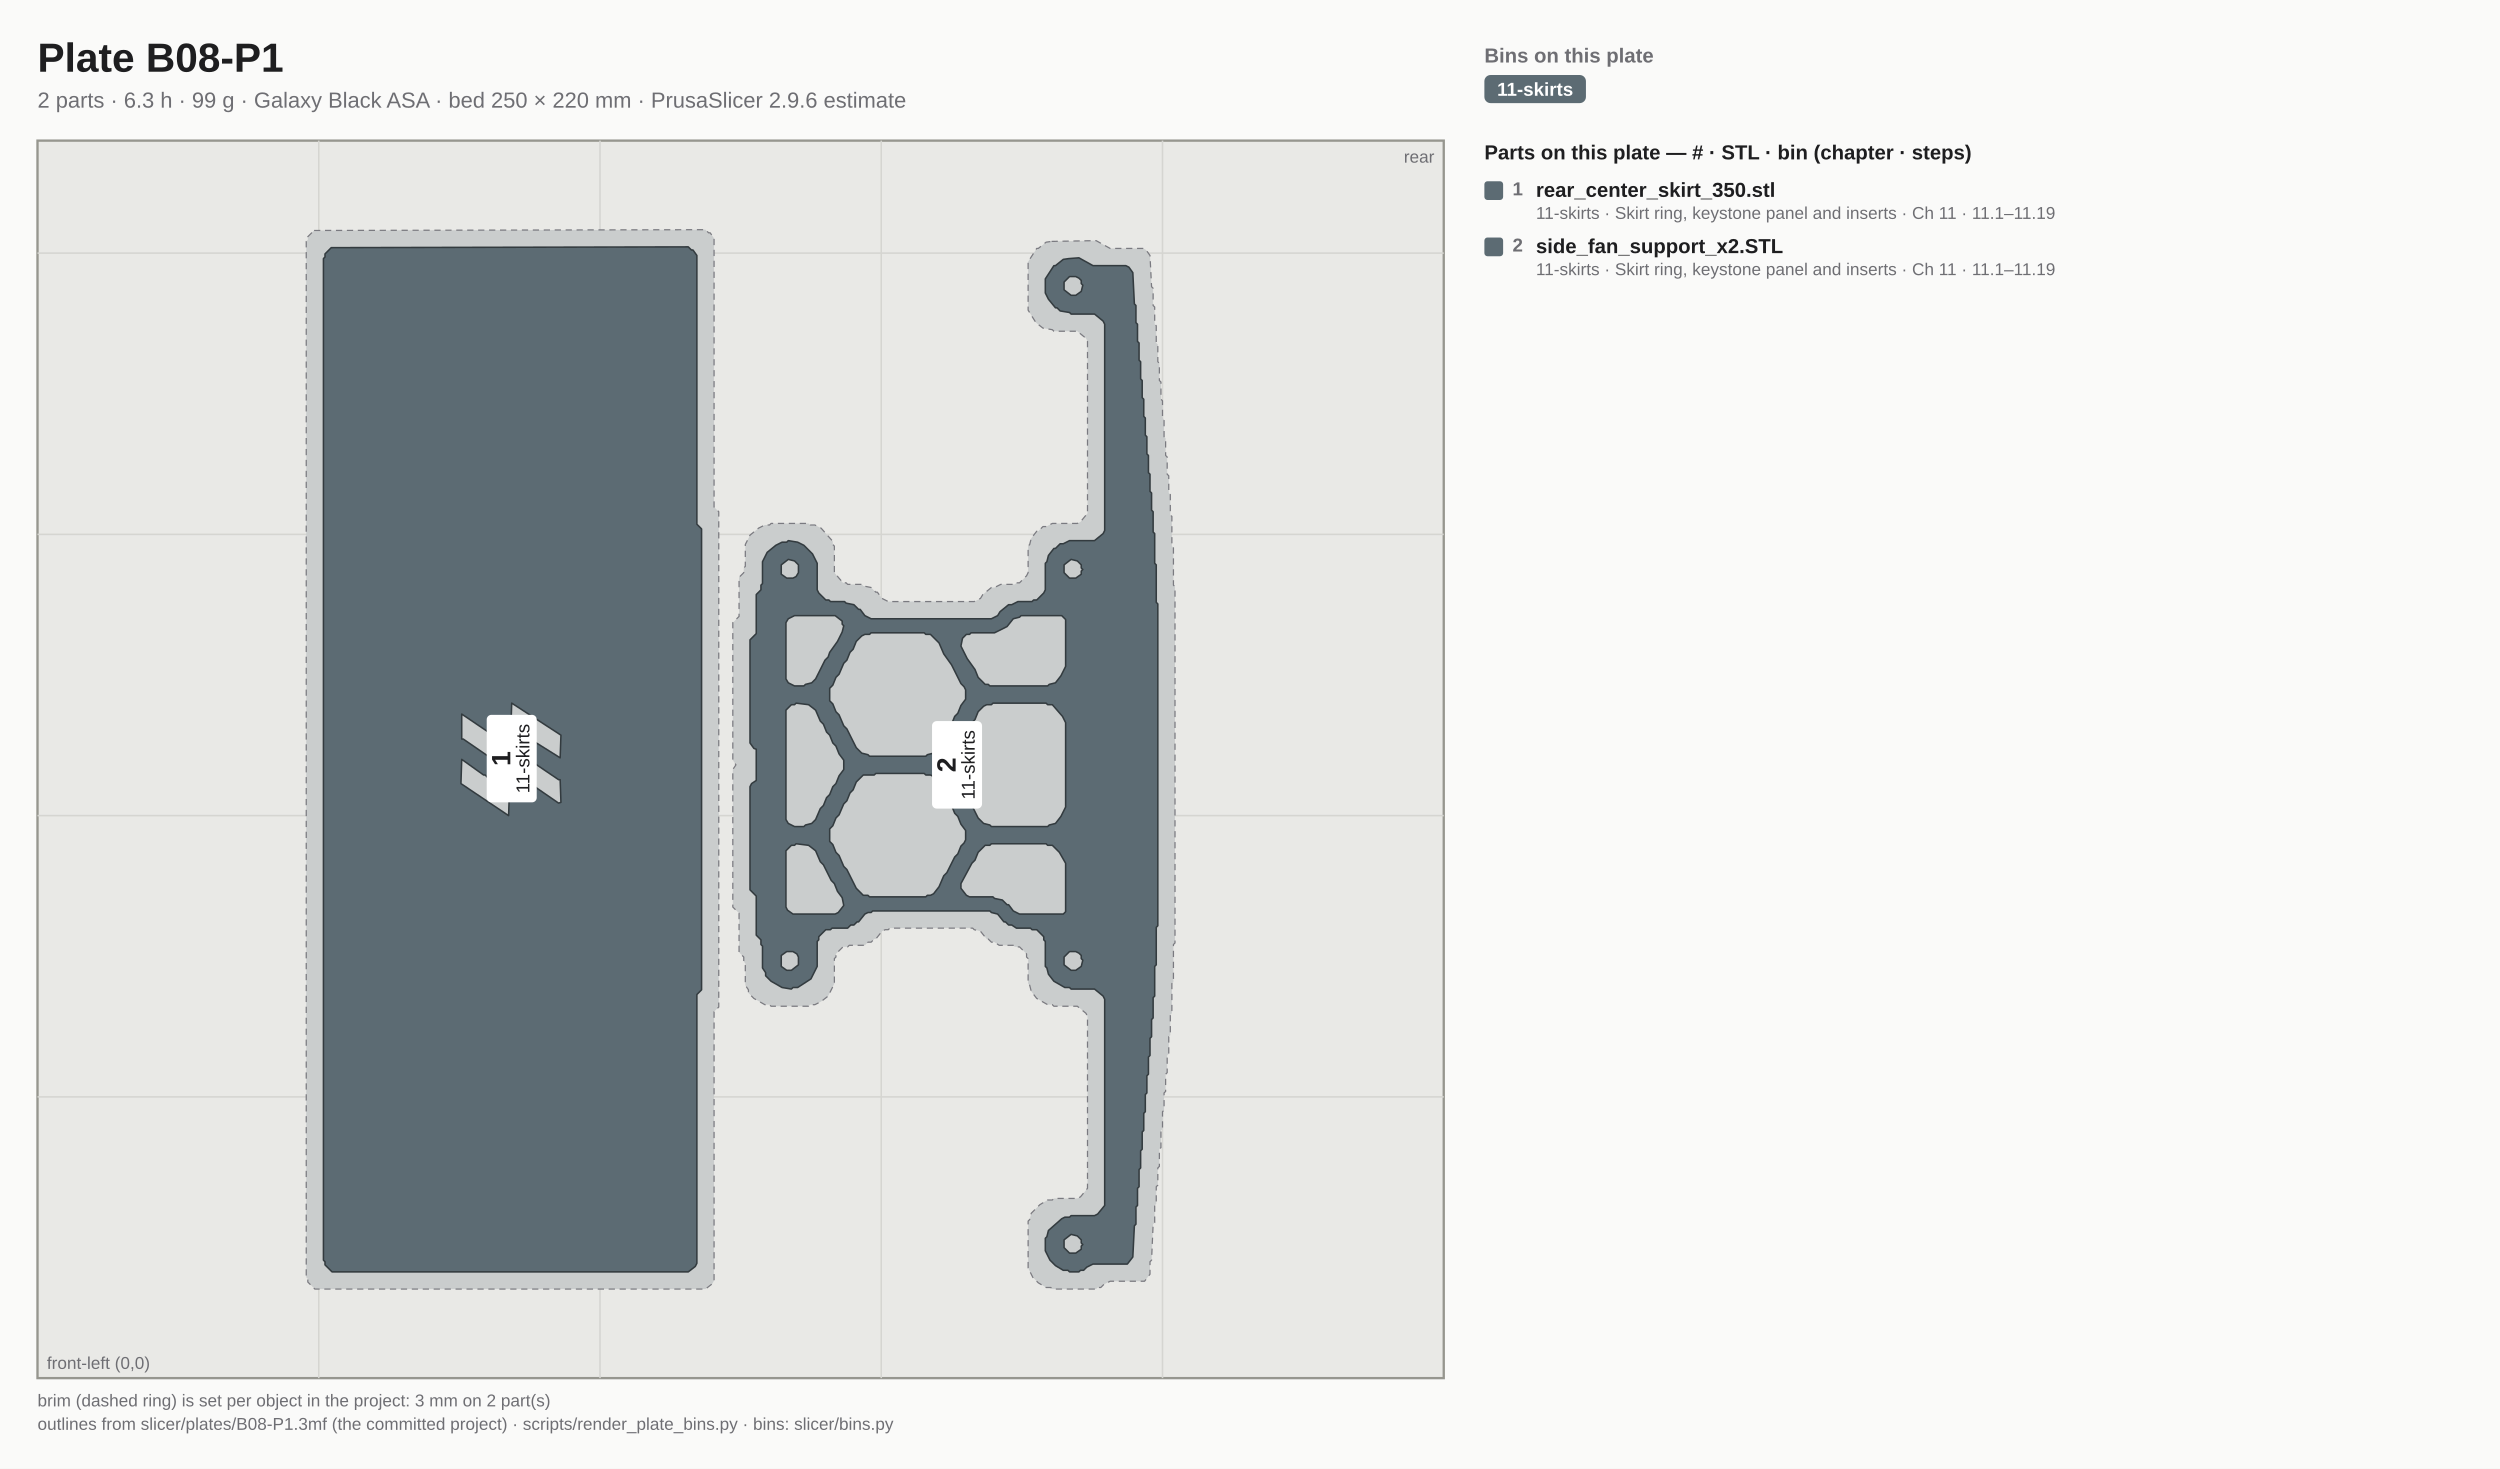
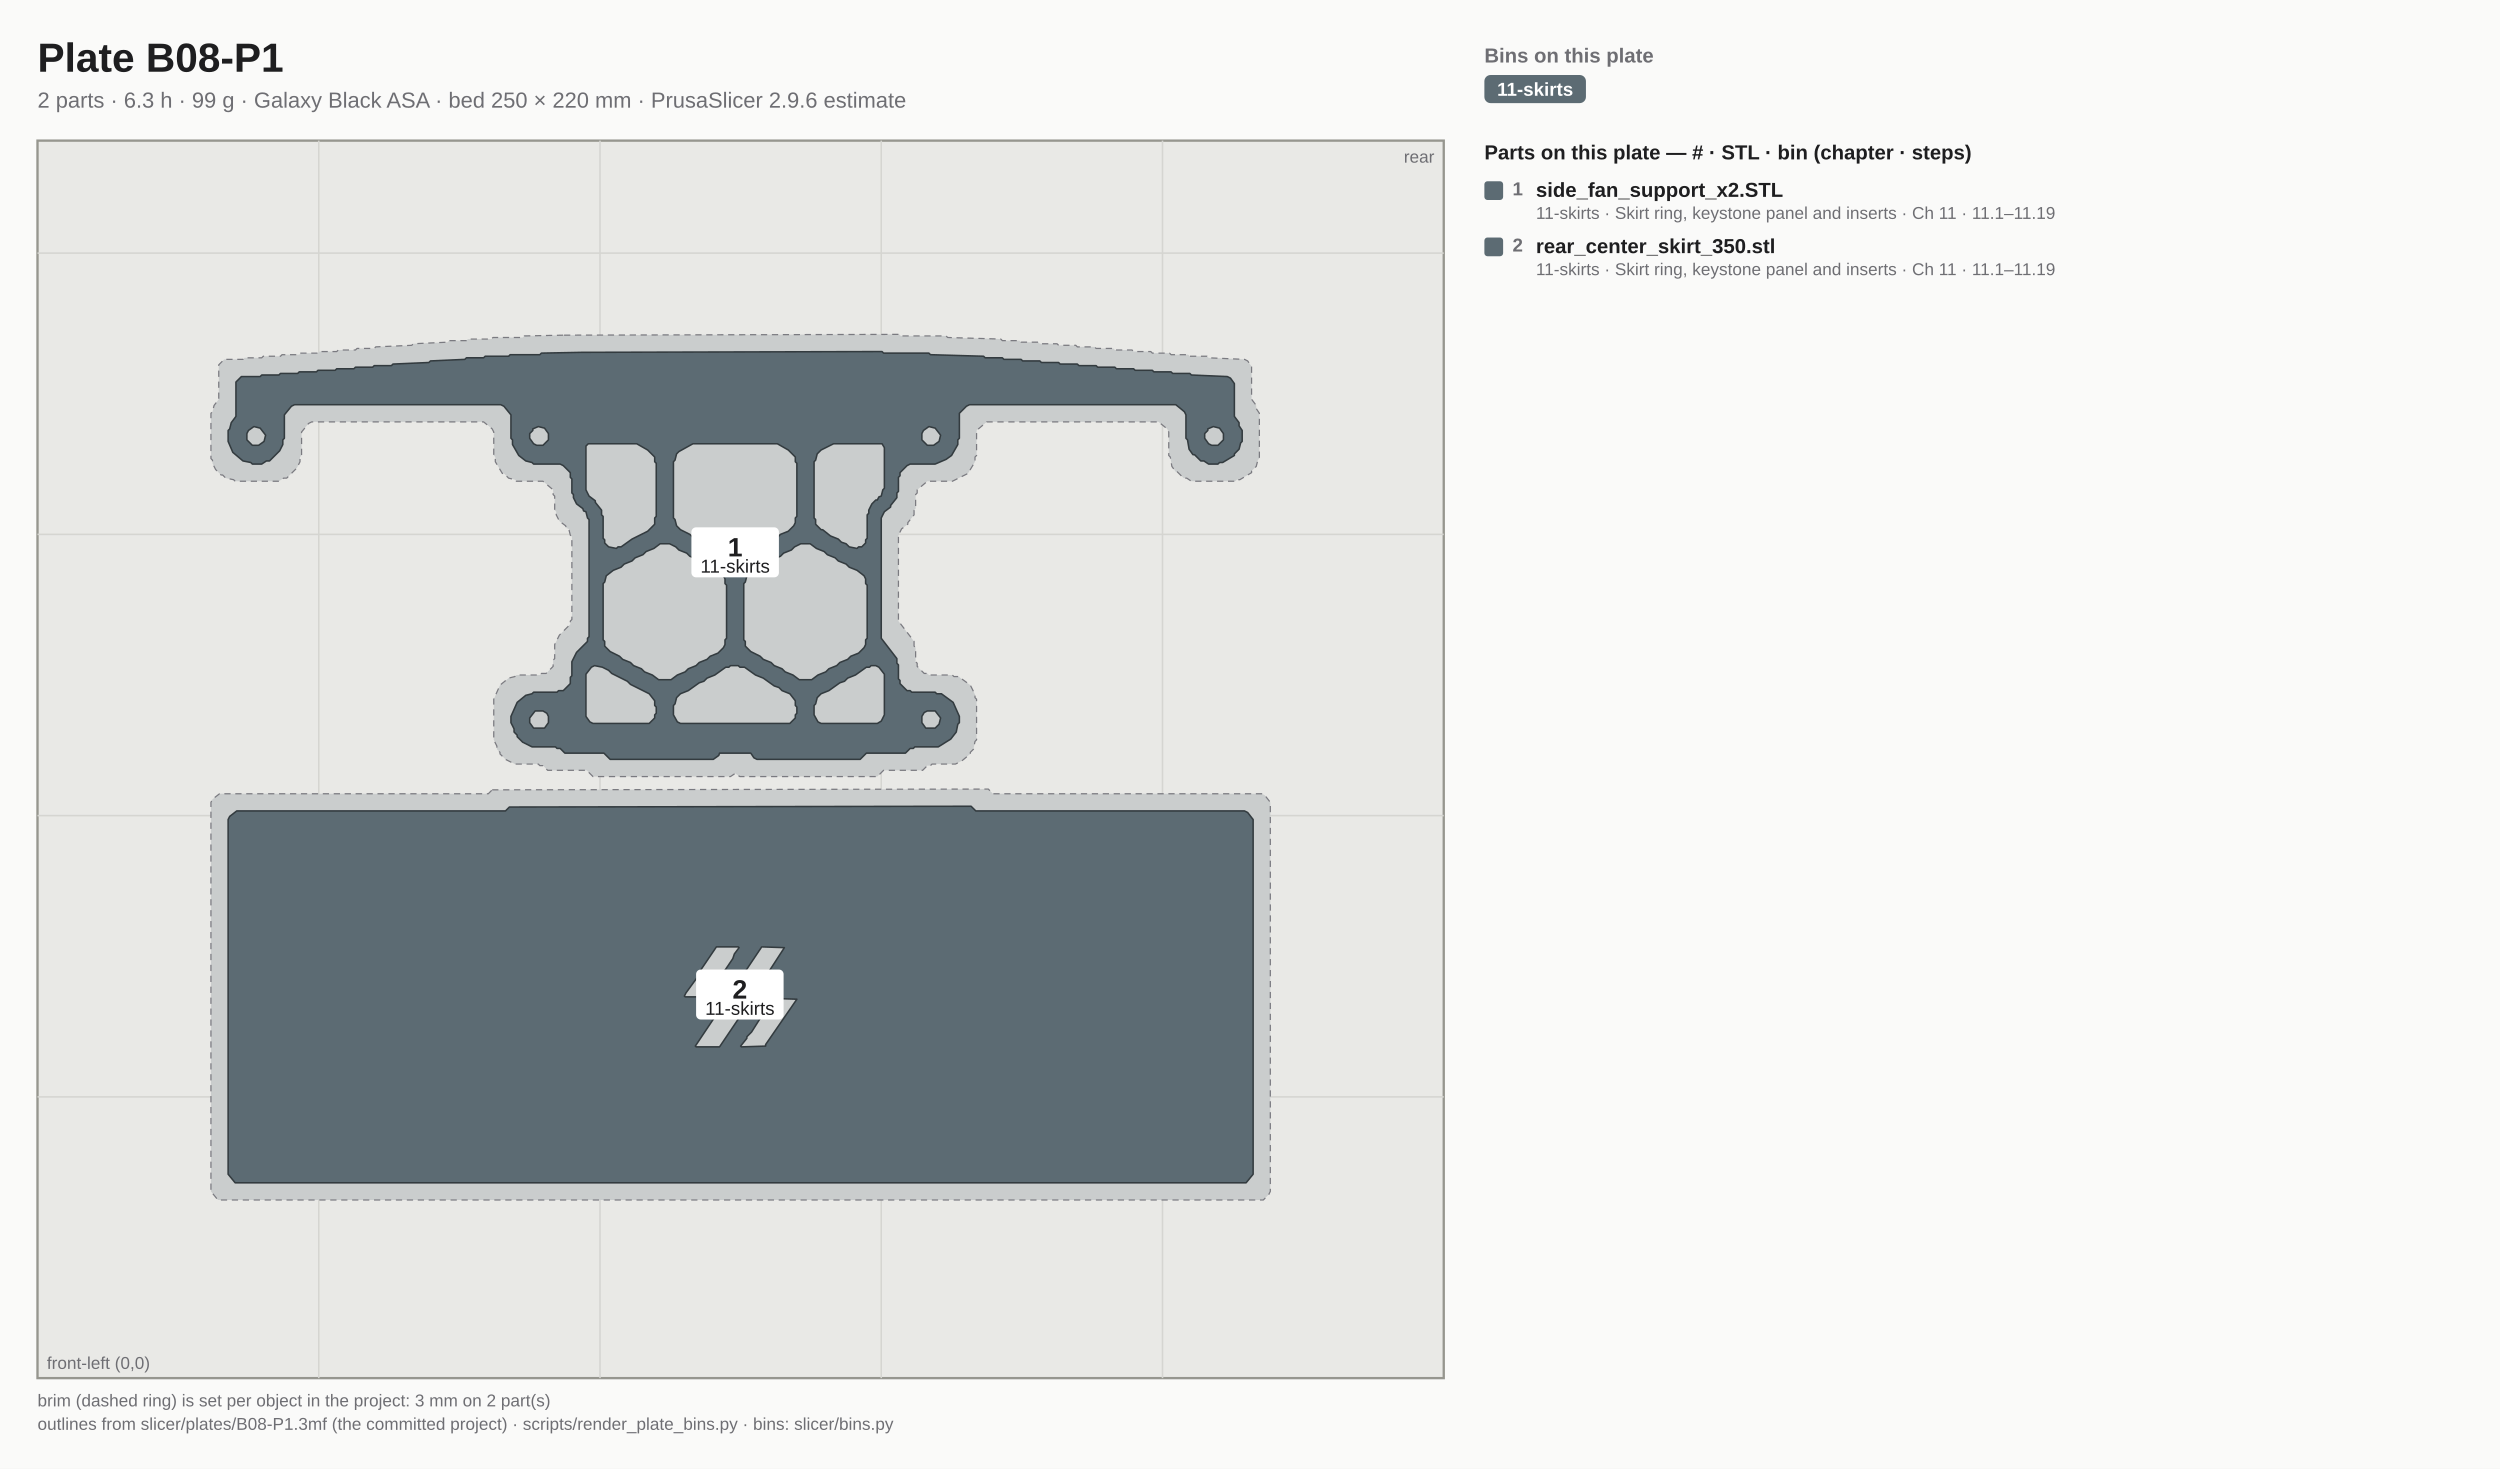
<svg xmlns="http://www.w3.org/2000/svg" width="1600" height="940" viewBox="0 0 1600 940" font-family="Arial, Helvetica, 'DejaVu Sans', sans-serif">
  <rect x="0" y="0" width="1600" height="940" fill="#fafaf9" />
  <text x="24.0" y="45.9" font-size="26" fill="#1e1e20" text-anchor="start" font-weight="bold">Plate B08-P1</text>
  <text x="24.0" y="68.9" font-size="14" fill="#6e6e73" text-anchor="start">2 parts  ·  6.3 h  ·  99 g  ·  Galaxy Black ASA  ·  bed 250 × 220 mm  ·  PrusaSlicer 2.9.6 estimate</text>
  <rect x="24.0" y="90.0" width="900.0" height="792.0" fill="#e9e9e6" stroke="#96968f" stroke-width="1.5" />
  <line x1="204.0" y1="90.0" x2="204.0" y2="882.0" stroke="#d5d5d1" stroke-width="1.0" />
  <line x1="384.0" y1="90.0" x2="384.0" y2="882.0" stroke="#d5d5d1" stroke-width="1.0" />
  <line x1="564.0" y1="90.0" x2="564.0" y2="882.0" stroke="#d5d5d1" stroke-width="1.0" />
  <line x1="744.0" y1="90.0" x2="744.0" y2="882.0" stroke="#d5d5d1" stroke-width="1.0" />
  <line x1="24.0" y1="702.0" x2="924.0" y2="702.0" stroke="#d5d5d1" stroke-width="1.0" />
  <line x1="24.0" y1="522.0" x2="924.0" y2="522.0" stroke="#d5d5d1" stroke-width="1.0" />
  <line x1="24.0" y1="342.0" x2="924.0" y2="342.0" stroke="#d5d5d1" stroke-width="1.0" />
  <line x1="24.0" y1="162.0" x2="924.0" y2="162.0" stroke="#d5d5d1" stroke-width="1.0" />
  <text x="30.0" y="876.1" font-size="11" fill="#6e6e73" text-anchor="start">front-left (0,0)</text>
  <text x="918.0" y="104.1" font-size="11" fill="#6e6e73" text-anchor="end">rear</text>
-   <path d="M201.0,147.5 451.5,147.0 453.5,149.0 454.5,149.0 457.0,152.5 457.0,324.5 460.0,327.5 460.0,644.5 457.0,647.5 457.0,819.5 456.0,821.5 451.5,825.0 201.5,825.0 197.0,820.5 197.0,818.5 196.0,817.5 196.0,154.5 197.0,153.5 197.0,151.5Z" fill-rule="evenodd" fill="#cacdcd" stroke="#7a7a80" stroke-width="0.8" stroke-linejoin="round" stroke-dasharray="4 3" />
-   <path d="M673.0,154.5 701.5,154.0 710.5,159.0 731.5,159.0 733.5,160.0 736.0,163.5 737.0,183.5 738.0,184.5 738.0,195.5 739.0,196.5 739.0,207.5 740.0,208.5 740.0,219.5 741.0,220.5 741.0,231.5 742.0,232.5 742.0,243.5 743.0,244.5 743.0,255.5 744.0,256.5 744.0,267.5 745.0,268.5 745.0,279.5 746.0,280.5 746.0,291.5 747.0,292.5 747.0,303.5 748.0,304.5 748.0,315.5 749.0,316.5 749.0,329.5 750.0,330.5 750.0,349.5 751.0,350.5 751.0,374.5 752.0,375.5 752.0,603.5 751.0,604.5 751.0,628.5 750.0,629.5 750.0,648.5 749.0,649.5 749.0,662.5 748.0,663.5 748.0,674.5 747.0,675.5 747.0,686.5 746.0,687.5 746.0,698.5 745.0,699.5 745.0,710.5 744.0,711.5 744.0,722.5 743.0,723.5 743.0,734.5 742.0,735.5 742.0,746.5 741.0,747.5 741.0,758.5 740.0,759.5 740.0,770.5 739.0,771.5 739.0,782.5 738.0,783.5 737.0,806.5 736.0,807.5 736.0,815.5 732.5,820.0 710.5,820.0 706.5,822.0 704.5,824.0 702.5,824.0 701.5,825.0 673.5,825.0 672.5,824.0 669.5,824.0 664.5,821.0 661.0,817.5 658.0,811.5 658.0,781.5 659.0,780.5 660.0,776.5 665.5,771.0 670.5,768.0 673.5,768.0 674.5,767.0 689.5,767.0 691.5,766.0 696.0,760.5 696.0,650.5 695.0,648.5 689.5,644.0 674.5,644.0 673.5,643.0 670.5,643.0 663.5,639.0 660.0,634.5 659.0,630.5 658.0,629.5 658.0,613.5 657.0,612.5 657.0,610.5 652.5,606.0 649.5,606.0 648.5,605.0 639.5,605.0 636.5,603.0 634.5,603.0 632.5,601.0 631.5,601.0 627.5,596.0 623.5,595.0 622.5,594.0 569.5,594.0 568.5,595.0 566.5,595.0 564.5,596.0 560.5,601.0 559.5,601.0 557.5,603.0 555.5,603.0 553.5,605.0 543.5,605.0 542.5,606.0 539.5,606.0 535.0,610.5 535.0,612.5 534.0,613.5 534.0,629.5 530.0,637.5 525.5,641.0 521.5,643.0 518.5,643.0 517.5,644.0 493.5,644.0 492.5,643.0 489.5,643.0 482.5,639.0 479.0,635.5 479.0,633.5 477.0,630.5 477.0,616.5 476.0,615.5 476.0,612.5 473.0,609.5 473.0,584.5 469.0,580.5 469.0,492.5 471.0,489.5 469.0,486.5 469.0,398.5 473.0,394.5 473.0,369.5 476.0,366.5 476.0,363.5 477.0,362.5 477.0,348.5 480.0,342.5 485.5,338.0 489.5,336.0 492.5,336.0 493.5,335.0 517.5,335.0 518.5,336.0 521.5,336.0 525.5,338.0 533.0,346.5 533.0,348.5 534.0,349.5 534.0,366.5 539.5,373.0 541.5,373.0 542.5,374.0 551.5,374.0 552.5,375.0 557.5,376.0 560.5,379.0 561.5,379.0 564.5,383.0 568.5,385.0 623.5,385.0 627.5,383.0 629.0,380.5 634.5,376.0 636.5,376.0 640.5,374.0 649.5,374.0 650.5,373.0 652.5,373.0 657.0,368.5 658.0,366.5 658.0,349.5 659.0,348.5 660.0,344.5 663.5,340.0 664.5,340.0 667.5,337.0 669.5,337.0 673.5,335.0 689.5,335.0 691.5,334.0 696.0,328.5 696.0,218.5 695.0,216.5 689.5,212.0 674.5,212.0 673.5,211.0 667.5,210.0 663.0,206.5 658.0,198.5 658.0,167.5 663.5,159.0 664.5,159.0 669.5,155.0Z" fill-rule="evenodd" fill="#cacdcd" stroke="#7a7a80" stroke-width="0.8" stroke-linejoin="round" stroke-dasharray="4 3" />
-   <path d="M212.0,158.5 440.5,158.0 442.5,160.0 443.5,160.0 446.0,163.5 446.0,335.5 449.0,338.5 449.0,633.5 446.0,636.5 446.0,808.5 445.0,810.5 440.5,814.0 212.5,814.0 208.0,809.5 208.0,807.5 207.0,806.5 207.0,165.5 208.0,164.5 208.0,162.5Z M327.5,450.0 327.0,464.5 337.5,472.0 340.5,473.0 342.5,475.0 358.5,485.0 359.0,470.5Z M295.5,457.0 295.5,473.0 296.5,473.0 325.5,493.0 328.5,494.0 357.5,514.0 359.0,513.5 358.5,499.0 357.5,499.0Z M295.5,486.0 295.0,501.5 325.5,522.0 326.0,507.5 323.5,505.0 313.5,499.0 310.5,496.0 309.5,496.0Z" fill-rule="evenodd" fill="#5c6b73" stroke="#333b3f" stroke-width="1.0" stroke-linejoin="round" />
-   <path d="M684.0,165.5 690.5,165.0 699.5,170.0 720.5,170.0 722.5,171.0 725.0,174.5 726.0,194.5 727.0,195.5 727.0,206.5 728.0,207.5 728.0,218.5 729.0,219.5 729.0,230.5 730.0,231.5 730.0,242.5 731.0,243.5 731.0,254.5 732.0,255.5 732.0,266.5 733.0,267.5 733.0,278.5 734.0,279.5 734.0,290.5 735.0,291.5 735.0,302.5 736.0,303.5 736.0,314.5 737.0,315.5 737.0,326.5 738.0,327.5 738.0,340.5 739.0,341.5 739.0,360.5 740.0,361.5 740.0,385.5 741.0,386.5 741.0,592.5 740.0,593.5 740.0,617.5 739.0,618.5 739.0,637.5 738.0,638.5 738.0,651.5 737.0,652.5 737.0,663.5 736.0,664.5 736.0,675.5 735.0,676.5 735.0,687.5 734.0,688.5 734.0,699.5 733.0,700.5 733.0,711.5 732.0,712.5 732.0,723.5 731.0,724.5 731.0,735.5 730.0,736.5 730.0,747.5 729.0,748.5 729.0,759.5 728.0,760.5 728.0,771.5 727.0,772.5 727.0,783.5 726.0,784.5 725.0,804.5 721.5,809.0 699.5,809.0 695.5,811.0 693.5,813.0 691.5,813.0 690.5,814.0 684.5,814.0 683.5,813.0 680.5,813.0 675.5,810.0 672.0,806.5 669.0,800.5 669.0,792.5 670.0,791.5 671.0,787.5 679.5,780.0 681.5,779.0 684.5,779.0 685.5,778.0 700.5,778.0 702.5,777.0 707.0,771.5 707.0,639.5 706.0,637.5 700.5,633.0 685.5,633.0 684.5,632.0 681.5,632.0 674.5,628.0 671.0,623.5 670.0,619.5 669.0,618.5 669.0,602.5 668.0,601.5 668.0,599.5 663.5,595.0 660.5,595.0 659.5,594.0 650.5,594.0 647.5,592.0 645.5,592.0 643.5,590.0 642.5,590.0 638.5,585.0 634.5,584.0 633.5,583.0 558.5,583.0 557.5,584.0 555.5,584.0 553.5,585.0 549.5,590.0 548.5,590.0 546.5,592.0 544.5,592.0 542.5,594.0 532.5,594.0 531.5,595.0 528.5,595.0 524.0,599.5 524.0,601.5 523.0,602.5 523.0,618.5 519.0,626.5 510.5,632.0 507.5,632.0 506.5,633.0 500.5,632.0 493.5,628.0 490.0,624.5 490.0,622.5 488.0,619.5 488.0,605.5 487.0,604.5 487.0,601.5 484.0,598.5 484.0,573.5 480.0,569.5 480.0,503.5 481.0,501.5 484.0,499.5 484.0,479.5 482.5,479.0 480.0,475.5 480.0,409.5 484.0,405.5 484.0,380.5 487.0,377.5 487.0,374.5 488.0,373.5 488.0,359.5 491.0,353.5 496.5,349.0 500.5,347.0 503.5,347.0 504.5,346.0 510.5,347.0 514.5,349.0 520.0,354.5 523.0,360.5 523.0,377.5 524.0,379.5 528.5,384.0 530.5,384.0 531.5,385.0 540.5,385.0 541.5,386.0 546.5,387.0 549.5,390.0 550.5,390.0 553.5,394.0 557.5,396.0 634.5,396.0 638.5,394.0 640.0,391.5 645.5,387.0 647.5,387.0 651.5,385.0 660.5,385.0 661.5,384.0 663.5,384.0 668.0,379.5 669.0,377.5 669.0,360.5 670.0,359.5 671.0,355.5 674.5,351.0 675.5,351.0 678.5,348.0 680.5,348.0 684.5,346.0 700.5,346.0 706.0,341.5 707.0,339.5 707.0,207.5 706.0,205.5 700.5,201.0 685.5,201.0 684.5,200.0 678.5,199.0 676.5,197.0 675.5,197.0 671.0,191.5 669.0,187.5 669.0,178.5 674.5,170.0 675.5,170.0 680.5,166.0Z M684.5,177.0 681.0,180.5 681.0,185.5 685.5,189.0 688.5,189.0 692.0,186.5 693.0,182.5 692.0,181.5 692.0,179.5 690.5,178.0 688.5,177.0Z M504.5,358.0 500.0,361.5 500.0,367.5 503.5,370.0 507.5,370.0 509.5,369.0 511.0,366.5 511.0,361.5 508.5,359.0Z M685.5,358.0 681.0,361.5 681.0,366.5 684.5,370.0 688.5,370.0 692.0,367.5 692.0,365.5 693.0,364.5 692.0,363.5 692.0,361.5 689.5,359.0Z M508.5,394.0 504.5,396.0 503.0,398.5 503.0,434.5 504.5,437.0 508.5,439.0 514.5,439.0 515.5,438.0 519.5,437.0 522.0,434.5 528.0,422.5 530.0,420.5 531.0,417.5 536.0,410.5 539.0,404.5 540.0,400.5 539.0,399.5 539.0,397.5 534.5,394.0Z M653.5,394.0 652.5,395.0 648.5,396.0 644.5,401.0 636.5,405.0 621.5,405.0 620.5,406.0 618.5,406.0 616.0,408.5 615.0,413.5 619.0,421.5 624.0,428.5 626.0,433.5 630.5,438.0 632.5,438.0 633.5,439.0 670.5,439.0 671.5,438.0 675.5,437.0 679.0,432.5 682.0,426.5 682.0,396.5 679.5,394.0Z M557.5,405.0 556.5,406.0 553.5,406.0 551.5,407.0 548.0,410.5 546.0,415.5 544.0,417.5 542.0,422.5 540.0,424.5 537.0,431.5 535.0,433.5 533.0,438.5 531.0,440.5 531.0,448.5 533.0,450.5 535.0,455.5 537.0,457.5 540.0,464.5 542.0,466.5 548.0,478.5 551.5,482.0 555.5,483.0 556.5,484.0 592.5,484.0 593.5,483.0 597.5,482.0 600.0,479.5 603.0,472.5 605.0,470.5 607.0,465.5 609.0,463.5 611.0,458.5 613.0,456.5 615.0,451.5 618.0,447.5 618.0,441.5 617.0,439.5 615.0,437.5 609.0,425.5 604.0,418.5 601.0,411.5 595.5,406.0 592.5,406.0 591.5,405.0Z M509.5,450.0 508.5,451.0 506.5,451.0 503.0,454.5 503.0,524.5 504.5,527.0 508.5,529.0 514.5,529.0 515.5,528.0 519.5,527.0 522.0,524.5 525.0,517.5 527.0,515.5 529.0,510.5 531.0,508.5 533.0,503.5 535.0,501.5 537.0,496.5 540.0,492.5 540.0,486.5 537.0,482.5 535.0,477.5 533.0,475.5 531.0,470.5 529.0,468.5 527.0,463.5 525.0,461.5 522.0,454.5 517.5,451.0Z M635.5,450.0 634.5,451.0 631.5,451.0 629.5,452.0 626.0,455.5 624.0,460.5 622.0,462.5 620.0,467.5 618.0,469.5 615.0,476.5 613.0,478.5 611.0,483.5 609.0,485.5 609.0,493.5 611.0,495.5 613.0,500.5 615.0,502.5 618.0,509.5 620.0,511.5 626.0,523.5 629.5,527.0 633.5,528.0 634.5,529.0 670.5,529.0 671.5,528.0 675.5,527.0 679.0,522.5 682.0,516.5 682.0,462.5 680.0,458.5 673.5,451.0 670.5,451.0 669.5,450.0Z M560.5,495.0 559.5,496.0 552.5,496.0 548.0,500.5 546.0,505.5 544.0,507.5 542.0,512.5 540.0,514.5 537.0,521.5 535.0,523.5 533.0,528.5 531.0,530.5 531.0,538.5 533.0,540.5 535.0,545.5 537.0,547.5 540.0,554.5 542.0,556.5 548.0,568.5 552.5,573.0 555.5,573.0 556.5,574.0 592.5,574.0 593.5,573.0 595.5,573.0 597.5,572.0 601.0,567.5 604.0,560.5 606.0,558.5 611.0,548.5 613.0,546.5 615.0,541.5 617.0,539.5 618.0,537.5 618.0,531.5 615.0,527.5 613.0,522.5 611.0,520.5 609.0,515.5 607.0,513.5 605.0,508.5 603.0,506.5 601.0,501.5 597.5,497.0 595.5,496.0 592.5,496.0 591.5,495.0Z M509.5,540.0 508.5,541.0 506.5,541.0 503.0,544.5 503.0,580.5 504.0,582.5 507.5,585.0 534.5,585.0 536.5,584.0 540.0,579.5 539.0,574.5 536.0,570.5 534.0,565.5 532.0,563.5 527.0,553.5 525.0,551.5 522.0,544.5 517.5,541.0Z M634.5,540.0 633.5,541.0 630.5,541.0 626.0,545.5 624.0,550.5 622.0,552.5 615.0,565.5 615.0,568.5 618.5,573.0 620.5,574.0 635.5,574.0 636.5,575.0 641.5,576.0 644.5,579.0 645.5,579.0 648.5,583.0 652.5,585.0 680.5,585.0 682.0,583.5 682.0,552.5 678.0,545.5 673.5,541.0 670.5,541.0 669.5,540.0Z M503.5,609.0 500.0,611.5 500.0,618.5 503.5,621.0 506.5,621.0 511.0,617.5 511.0,612.5 510.0,610.5 507.5,609.0Z M684.5,609.0 681.0,612.5 681.0,617.5 685.5,621.0 688.5,621.0 692.0,618.5 693.0,614.5 692.0,613.5 692.0,611.5 690.5,610.0 688.5,609.0Z M685.5,790.0 681.0,793.5 681.0,798.5 684.5,802.0 688.5,802.0 692.0,799.5 692.0,797.5 693.0,796.5 692.0,795.5 692.0,793.5 689.5,791.0Z" fill-rule="evenodd" fill="#5c6b73" stroke="#333b3f" stroke-width="1.0" stroke-linejoin="round" />
-   <rect x="311.5" y="457.5" width="32.0" height="56.0" rx="3.0" fill="#ffffff" />
-   <text x="320.5" y="491.6" font-size="17" fill="#1e1e20" text-anchor="middle" font-weight="bold" transform="rotate(-90 320.5 485.5)">1</text>
-   <text x="334.5" y="489.8" font-size="12" fill="#1e1e20" text-anchor="middle" transform="rotate(-90 334.5 485.5)">11-skirts</text>
-   <rect x="596.5" y="461.5" width="32.0" height="56.0" rx="3.0" fill="#ffffff" />
-   <text x="605.5" y="495.6" font-size="17" fill="#1e1e20" text-anchor="middle" font-weight="bold" transform="rotate(-90 605.5 489.5)">2</text>
-   <text x="619.5" y="493.8" font-size="12" fill="#1e1e20" text-anchor="middle" transform="rotate(-90 619.5 489.5)">11-skirts</text>
+   <path d="M315.0,505.5 632.5,505.0 635.5,508.0 807.5,508.0 809.5,509.0 813.0,513.5 813.0,762.5 812.0,764.5 808.5,768.0 139.5,768.0 135.0,762.5 135.0,513.5 136.0,511.5 140.5,508.0 312.5,508.0Z" fill-rule="evenodd" fill="#cacdcd" stroke="#7a7a80" stroke-width="0.8" stroke-linejoin="round" stroke-dasharray="4 3" />
+   <path d="M361.0,214.5 575.5,214.0 576.5,215.0 605.5,215.0 606.5,216.0 640.5,217.0 641.5,218.0 652.5,218.0 653.5,219.0 664.5,219.0 665.5,220.0 676.5,220.0 677.5,221.0 688.5,221.0 689.5,222.0 700.5,222.0 701.5,223.0 712.5,223.0 713.5,224.0 724.5,224.0 725.5,225.0 736.5,225.0 737.5,226.0 748.5,226.0 749.5,227.0 760.5,227.0 761.5,228.0 772.5,228.0 773.5,229.0 796.5,230.0 798.5,231.0 801.0,234.5 801.0,255.5 804.0,259.5 804.0,261.5 806.0,264.5 806.0,293.5 805.0,294.5 804.0,298.5 801.0,301.5 801.0,302.5 793.5,307.0 791.5,307.0 790.5,308.0 762.5,308.0 759.5,306.0 757.5,306.0 753.5,302.0 752.5,302.0 750.0,298.5 749.0,292.5 748.0,291.5 748.0,276.5 747.0,274.5 741.5,270.0 631.5,270.0 625.0,275.5 625.0,291.5 624.0,292.5 624.0,295.5 619.5,303.0 609.5,308.0 593.5,308.0 587.0,313.5 587.0,315.5 586.0,316.5 586.0,325.5 585.0,326.5 585.0,329.5 581.0,334.5 581.0,335.5 577.0,338.5 575.0,342.5 575.0,397.5 585.0,410.5 585.0,413.5 586.0,414.5 586.0,423.5 587.0,424.5 587.0,426.5 591.5,431.0 593.5,431.0 594.5,432.0 609.5,432.0 610.5,433.0 613.5,433.0 621.0,438.5 624.0,444.5 624.0,446.5 625.0,447.5 625.0,473.5 624.0,474.5 623.0,479.5 621.0,481.5 621.0,482.5 615.5,487.0 611.5,489.0 596.5,489.0 595.5,490.0 593.5,490.0 590.5,493.0 565.5,493.0 561.5,497.0 473.5,497.0 470.5,495.0 467.5,497.0 379.5,497.0 375.5,493.0 350.5,493.0 347.5,490.0 345.5,490.0 344.5,489.0 329.5,489.0 323.5,486.0 320.0,482.5 320.0,481.5 318.0,479.5 318.0,477.5 316.0,473.5 316.0,447.5 320.0,438.5 325.5,434.0 329.5,433.0 330.5,432.0 345.5,432.0 346.5,431.0 349.5,431.0 354.0,426.5 354.0,422.5 355.0,421.5 355.0,412.5 358.0,406.5 365.0,399.5 365.0,397.5 366.0,396.5 366.0,343.5 365.0,342.5 364.0,338.5 362.5,338.0 362.0,336.5 358.0,333.5 356.0,329.5 356.0,327.5 355.0,326.5 355.0,317.5 354.0,316.5 354.0,313.5 347.5,308.0 330.5,308.0 329.5,307.0 325.5,306.0 322.5,303.0 321.5,303.0 317.0,295.5 317.0,292.5 316.0,291.5 316.0,276.5 315.0,274.5 309.5,270.0 199.5,270.0 197.5,271.0 193.0,276.5 193.0,291.5 192.0,292.5 192.0,295.5 190.0,299.5 183.5,306.0 181.5,306.0 178.5,308.0 150.5,308.0 149.5,307.0 144.5,306.0 142.5,304.0 141.5,304.0 138.0,300.5 136.0,296.5 136.0,294.5 135.0,293.5 135.0,264.5 136.0,263.5 137.0,259.5 140.0,255.5 140.0,233.5 143.5,230.0 155.5,230.0 156.5,229.0 167.5,229.0 168.5,228.0 179.5,228.0 180.5,227.0 191.5,227.0 192.5,226.0 203.5,226.0 204.5,225.0 215.5,225.0 216.5,224.0 227.5,224.0 228.5,223.0 239.5,223.0 240.5,222.0 263.5,221.0 264.5,220.0 286.5,219.0 287.5,218.0 298.5,218.0 299.5,217.0 314.5,217.0 315.5,216.0 334.5,216.0 335.5,215.0Z" fill-rule="evenodd" fill="#cacdcd" stroke="#7a7a80" stroke-width="0.8" stroke-linejoin="round" stroke-dasharray="4 3" />
+   <path d="M326.0,516.5 621.5,516.0 624.5,519.0 796.5,519.0 798.5,520.0 802.0,524.5 802.0,751.5 797.5,757.0 150.5,757.0 146.0,751.5 146.0,524.5 147.0,522.5 151.5,519.0 323.5,519.0Z M458.5,606.0 448.0,621.5 447.0,624.5 439.0,635.5 438.0,637.5 438.5,638.0 452.5,638.0 469.0,613.5 470.0,610.5 473.0,606.5 472.5,606.0Z M487.5,606.0 445.0,669.5 445.5,670.0 460.5,670.0 475.0,648.5 476.0,645.5 478.0,643.5 502.0,606.5Z M495.5,639.0 493.0,641.5 481.0,660.5 478.0,663.5 478.0,664.5 474.0,669.5 474.5,670.0 490.0,669.5 490.0,668.5 510.0,639.5Z" fill-rule="evenodd" fill="#5c6b73" stroke="#333b3f" stroke-width="1.0" stroke-linejoin="round" />
+   <path d="M372.0,225.5 564.5,225.0 565.5,226.0 594.5,226.0 595.5,227.0 629.5,228.0 630.5,229.0 641.5,229.0 642.5,230.0 653.5,230.0 654.5,231.0 665.5,231.0 666.5,232.0 677.5,232.0 678.5,233.0 689.5,233.0 690.5,234.0 701.5,234.0 702.5,235.0 713.5,235.0 714.5,236.0 725.5,236.0 726.5,237.0 737.5,237.0 738.5,238.0 749.5,238.0 750.5,239.0 761.5,239.0 762.5,240.0 785.5,241.0 787.5,242.0 790.0,245.5 790.0,266.5 793.0,270.5 793.0,272.5 795.0,275.5 795.0,282.5 794.0,283.5 793.0,287.5 790.0,290.5 790.0,291.5 782.5,296.0 780.5,296.0 779.5,297.0 773.5,297.0 770.5,295.0 768.5,295.0 764.5,291.0 763.5,291.0 761.0,287.5 760.0,281.5 759.0,280.5 759.0,265.5 758.0,263.5 752.5,259.0 620.5,259.0 618.5,260.0 614.0,264.5 614.0,280.5 613.0,281.5 613.0,284.5 609.0,291.5 605.5,294.0 598.5,297.0 582.5,297.0 580.5,298.0 576.0,302.5 576.0,304.5 575.0,305.5 575.0,314.5 574.0,315.5 574.0,318.5 570.0,323.5 570.0,324.5 566.0,327.5 564.0,331.5 564.0,408.5 574.0,421.5 574.0,424.5 575.0,425.5 575.0,434.5 576.0,435.5 576.0,437.5 580.5,442.0 582.5,442.0 583.5,443.0 598.5,443.0 599.5,444.0 602.5,444.0 610.0,449.5 614.0,458.5 614.0,462.5 613.0,463.5 612.0,468.5 608.5,473.0 600.5,478.0 585.5,478.0 584.5,479.0 582.5,479.0 579.5,482.0 554.5,482.0 550.5,486.0 484.5,486.0 482.5,485.0 480.5,482.0 460.5,482.0 460.0,483.5 456.5,486.0 390.5,486.0 386.5,482.0 361.5,482.0 358.5,479.0 356.5,479.0 355.5,478.0 340.5,478.0 334.5,475.0 331.0,471.5 331.0,470.5 329.0,468.5 329.0,466.5 327.0,462.5 327.0,458.5 331.0,449.5 336.5,445.0 340.5,444.0 341.5,443.0 356.5,443.0 357.5,442.0 360.5,442.0 365.0,437.5 365.0,433.5 366.0,432.5 366.0,423.5 369.0,417.5 376.0,410.5 376.0,408.5 377.0,407.5 377.0,332.5 376.0,331.5 375.0,327.5 373.5,327.0 373.0,325.5 369.0,322.5 367.0,318.5 367.0,316.5 366.0,315.5 366.0,306.5 365.0,305.5 365.0,302.5 360.5,298.0 358.5,297.0 341.5,297.0 340.5,296.0 336.5,295.0 332.0,291.5 328.0,284.5 328.0,281.5 327.0,280.5 327.0,265.5 322.5,260.0 320.5,259.0 188.5,259.0 186.5,260.0 182.0,265.5 182.0,280.5 181.0,281.5 181.0,284.5 179.0,288.5 172.5,295.0 170.5,295.0 167.5,297.0 161.5,297.0 160.5,296.0 155.5,295.0 149.0,289.5 146.0,282.5 146.0,275.5 147.0,274.5 148.0,270.5 151.0,266.5 151.0,244.5 154.5,241.0 166.5,241.0 167.5,240.0 178.5,240.0 179.5,239.0 190.5,239.0 191.5,238.0 202.5,238.0 203.5,237.0 214.5,237.0 215.5,236.0 226.5,236.0 227.5,235.0 238.5,235.0 239.5,234.0 250.5,234.0 251.5,233.0 274.5,232.0 275.5,231.0 297.5,230.0 298.5,229.0 309.5,229.0 310.5,228.0 325.5,228.0 326.5,227.0 345.5,227.0 346.5,226.0Z M162.5,273.0 159.0,275.5 158.0,277.5 158.0,281.5 161.5,285.0 165.5,285.0 169.0,282.5 170.0,278.5 166.5,274.0Z M344.5,273.0 341.0,274.5 341.0,275.5 339.0,277.5 339.0,280.5 341.5,284.0 343.5,285.0 347.5,285.0 351.0,281.5 351.0,277.5 348.5,274.0Z M594.5,273.0 591.0,275.5 590.0,277.5 590.0,281.5 593.5,285.0 597.5,285.0 601.0,282.5 602.0,278.5 598.5,274.0Z M776.5,273.0 773.0,274.5 773.0,275.5 771.0,277.5 771.0,280.5 773.5,284.0 775.5,285.0 779.5,285.0 783.0,281.5 783.0,277.5 780.5,274.0Z M376.5,284.0 375.0,285.5 375.0,313.5 377.0,317.5 381.0,320.5 381.0,321.5 385.0,326.5 385.0,329.5 386.0,330.5 386.0,344.5 387.0,345.5 387.0,347.5 389.5,350.0 394.5,351.0 395.5,350.0 397.5,350.0 404.5,345.0 414.5,340.0 419.0,335.5 419.0,331.5 420.0,330.5 420.0,296.5 419.0,295.5 419.0,292.5 414.5,288.0 407.5,284.0Z M443.5,284.0 434.5,289.0 433.0,290.5 432.0,294.5 431.0,295.5 431.0,331.5 432.0,332.5 433.0,336.5 435.5,339.0 441.5,342.0 443.5,344.0 448.5,346.0 450.5,348.0 455.5,350.0 457.5,352.0 462.5,354.0 466.5,357.0 474.5,357.0 478.5,354.0 483.5,352.0 485.5,350.0 490.5,348.0 492.5,346.0 497.5,344.0 499.5,342.0 504.5,340.0 508.0,336.5 509.0,334.5 509.0,331.5 510.0,330.5 510.0,296.5 509.0,295.5 509.0,292.5 504.5,288.0 497.5,284.0Z M533.5,284.0 525.5,288.0 523.0,290.5 522.0,294.5 521.0,295.5 521.0,331.5 522.0,332.5 522.0,335.5 525.5,339.0 526.5,339.0 531.5,343.0 536.5,345.0 538.5,347.0 541.5,348.0 543.5,350.0 548.5,351.0 549.5,350.0 551.5,350.0 554.0,347.5 554.0,345.5 555.0,344.5 555.0,329.5 556.0,328.5 556.0,326.5 558.0,322.5 560.5,320.0 561.5,320.0 562.5,318.0 564.0,317.5 565.0,313.5 566.0,312.5 566.0,286.5 564.5,284.0Z M422.5,348.0 418.5,351.0 413.5,353.0 411.5,355.0 406.5,357.0 404.5,359.0 399.5,361.0 397.5,363.0 392.5,365.0 388.0,368.5 387.0,372.5 386.0,373.5 386.0,409.5 387.0,410.5 387.0,413.5 390.5,417.0 396.5,420.0 398.5,422.0 403.5,424.0 405.5,426.0 410.5,428.0 412.5,430.0 417.5,432.0 421.5,435.0 429.5,435.0 433.5,432.0 438.5,430.0 440.5,428.0 445.5,426.0 447.5,424.0 452.5,422.0 454.5,420.0 459.5,418.0 463.0,414.5 464.0,412.5 464.0,409.5 465.0,408.5 465.0,374.5 464.0,373.5 464.0,370.5 463.0,368.5 458.5,365.0 455.5,364.0 453.5,362.0 448.5,360.0 446.5,358.0 441.5,356.0 439.5,354.0 434.5,352.0 432.5,350.0 428.5,348.0Z M512.5,348.0 508.5,350.0 506.5,352.0 501.5,354.0 499.5,356.0 494.5,358.0 492.5,360.0 487.5,362.0 485.5,364.0 480.5,366.0 478.0,368.5 477.0,372.5 476.0,373.5 476.0,409.5 477.0,410.5 477.0,413.5 480.5,417.0 486.5,420.0 488.5,422.0 493.5,424.0 495.5,426.0 500.5,428.0 502.5,430.0 507.5,432.0 511.5,435.0 519.5,435.0 523.5,432.0 528.5,430.0 530.5,428.0 535.5,426.0 537.5,424.0 542.5,422.0 544.5,420.0 549.5,418.0 553.0,414.5 554.0,412.5 554.0,409.5 555.0,408.5 555.0,374.5 554.0,373.5 554.0,370.5 553.0,368.5 548.5,365.0 543.5,363.0 541.5,361.0 536.5,359.0 534.5,357.0 529.5,355.0 527.5,353.0 522.5,351.0 518.5,348.0Z M380.5,426.0 378.5,427.0 375.0,431.5 375.0,458.5 377.5,462.0 379.5,463.0 415.5,463.0 419.0,459.5 419.0,457.5 420.0,456.5 420.0,452.5 419.0,451.5 419.0,448.5 415.5,444.0 403.5,438.0 401.5,436.0 391.5,431.0 389.5,429.0 385.5,427.0Z M467.5,426.0 466.5,427.0 464.5,427.0 457.5,432.0 452.5,434.0 450.5,436.0 447.5,437.0 440.5,442.0 435.5,444.0 433.0,446.5 432.0,450.5 431.0,451.5 431.0,457.5 433.5,462.0 435.5,463.0 505.5,463.0 509.0,459.5 509.0,457.5 510.0,456.5 510.0,452.5 509.0,451.5 509.0,448.5 505.5,444.0 500.5,442.0 498.5,440.0 495.5,439.0 488.5,434.0 483.5,432.0 476.5,427.0 473.5,427.0 472.5,426.0Z M557.5,426.0 556.5,427.0 554.5,427.0 547.5,432.0 542.5,434.0 540.5,436.0 537.5,437.0 530.5,442.0 525.5,444.0 523.0,446.5 522.0,450.5 521.0,451.5 521.0,457.5 523.5,462.0 525.5,463.0 561.5,463.0 564.0,461.5 566.0,457.5 566.0,431.5 562.5,427.0 560.5,426.0Z M342.5,455.0 339.0,459.5 339.0,462.5 341.5,466.0 348.5,466.0 351.0,462.5 351.0,458.5 350.0,456.5 347.5,455.0Z M593.5,455.0 591.5,456.0 590.0,458.5 590.0,462.5 592.5,466.0 598.5,466.0 601.0,463.5 602.0,459.5 598.5,455.0Z" fill-rule="evenodd" fill="#5c6b73" stroke="#333b3f" stroke-width="1.0" stroke-linejoin="round" />
+   <rect x="445.5" y="620.5" width="56.0" height="32.0" rx="3.0" fill="#ffffff" />
+   <text x="473.5" y="639.1" font-size="17" fill="#1e1e20" text-anchor="middle" font-weight="bold">2</text>
+   <text x="473.5" y="649.5" font-size="12" fill="#1e1e20" text-anchor="middle">11-skirts</text>
+   <rect x="442.5" y="337.5" width="56.0" height="32.0" rx="3.0" fill="#ffffff" />
+   <text x="470.5" y="356.1" font-size="17" fill="#1e1e20" text-anchor="middle" font-weight="bold">1</text>
+   <text x="470.5" y="366.5" font-size="12" fill="#1e1e20" text-anchor="middle">11-skirts</text>
  <text x="950.0" y="40.0" font-size="13" fill="#6e6e73" text-anchor="start" font-weight="bold">Bins on this plate</text>
  <rect x="950.0" y="48.0" width="65.0" height="18.0" rx="4.0" fill="#5c6b73" />
  <text x="982.5" y="61.3" font-size="12" fill="#ffffff" text-anchor="middle" font-weight="bold">11-skirts</text>
  <text x="950.0" y="102.0" font-size="13" fill="#1e1e20" text-anchor="start" font-weight="bold">Parts on this plate  —  # · STL · bin (chapter · steps)</text>
  <rect x="950.0" y="116.0" width="12.0" height="12.0" rx="2.0" fill="#5c6b73" />
  <text x="968.0" y="125.0" font-size="12" fill="#6e6e73" text-anchor="start" font-weight="bold">1</text>
-   <text x="983.0" y="126.0" font-size="13" fill="#1e1e20" text-anchor="start" font-weight="bold">rear_center_skirt_350.stl</text>
+   <text x="983.0" y="126.0" font-size="13" fill="#1e1e20" text-anchor="start" font-weight="bold">side_fan_support_x2.STL</text>
  <text x="983.0" y="140.1" font-size="11" fill="#6e6e73" text-anchor="start">11-skirts · Skirt ring, keystone panel and inserts · Ch 11 · 11.1–11.19</text>
  <rect x="950.0" y="152.0" width="12.0" height="12.0" rx="2.0" fill="#5c6b73" />
  <text x="968.0" y="161.0" font-size="12" fill="#6e6e73" text-anchor="start" font-weight="bold">2</text>
-   <text x="983.0" y="162.0" font-size="13" fill="#1e1e20" text-anchor="start" font-weight="bold">side_fan_support_x2.STL</text>
+   <text x="983.0" y="162.0" font-size="13" fill="#1e1e20" text-anchor="start" font-weight="bold">rear_center_skirt_350.stl</text>
  <text x="983.0" y="176.1" font-size="11" fill="#6e6e73" text-anchor="start">11-skirts · Skirt ring, keystone panel and inserts · Ch 11 · 11.1–11.19</text>
  <text x="24.0" y="900.1" font-size="11" fill="#6e6e73" text-anchor="start">brim (dashed ring) is set per object in the project: 3 mm on 2 part(s)</text>
  <text x="24.0" y="915.1" font-size="11" fill="#6e6e73" text-anchor="start">outlines from slicer/plates/B08-P1.3mf (the committed project) · scripts/render_plate_bins.py · bins: slicer/bins.py</text>
</svg>
